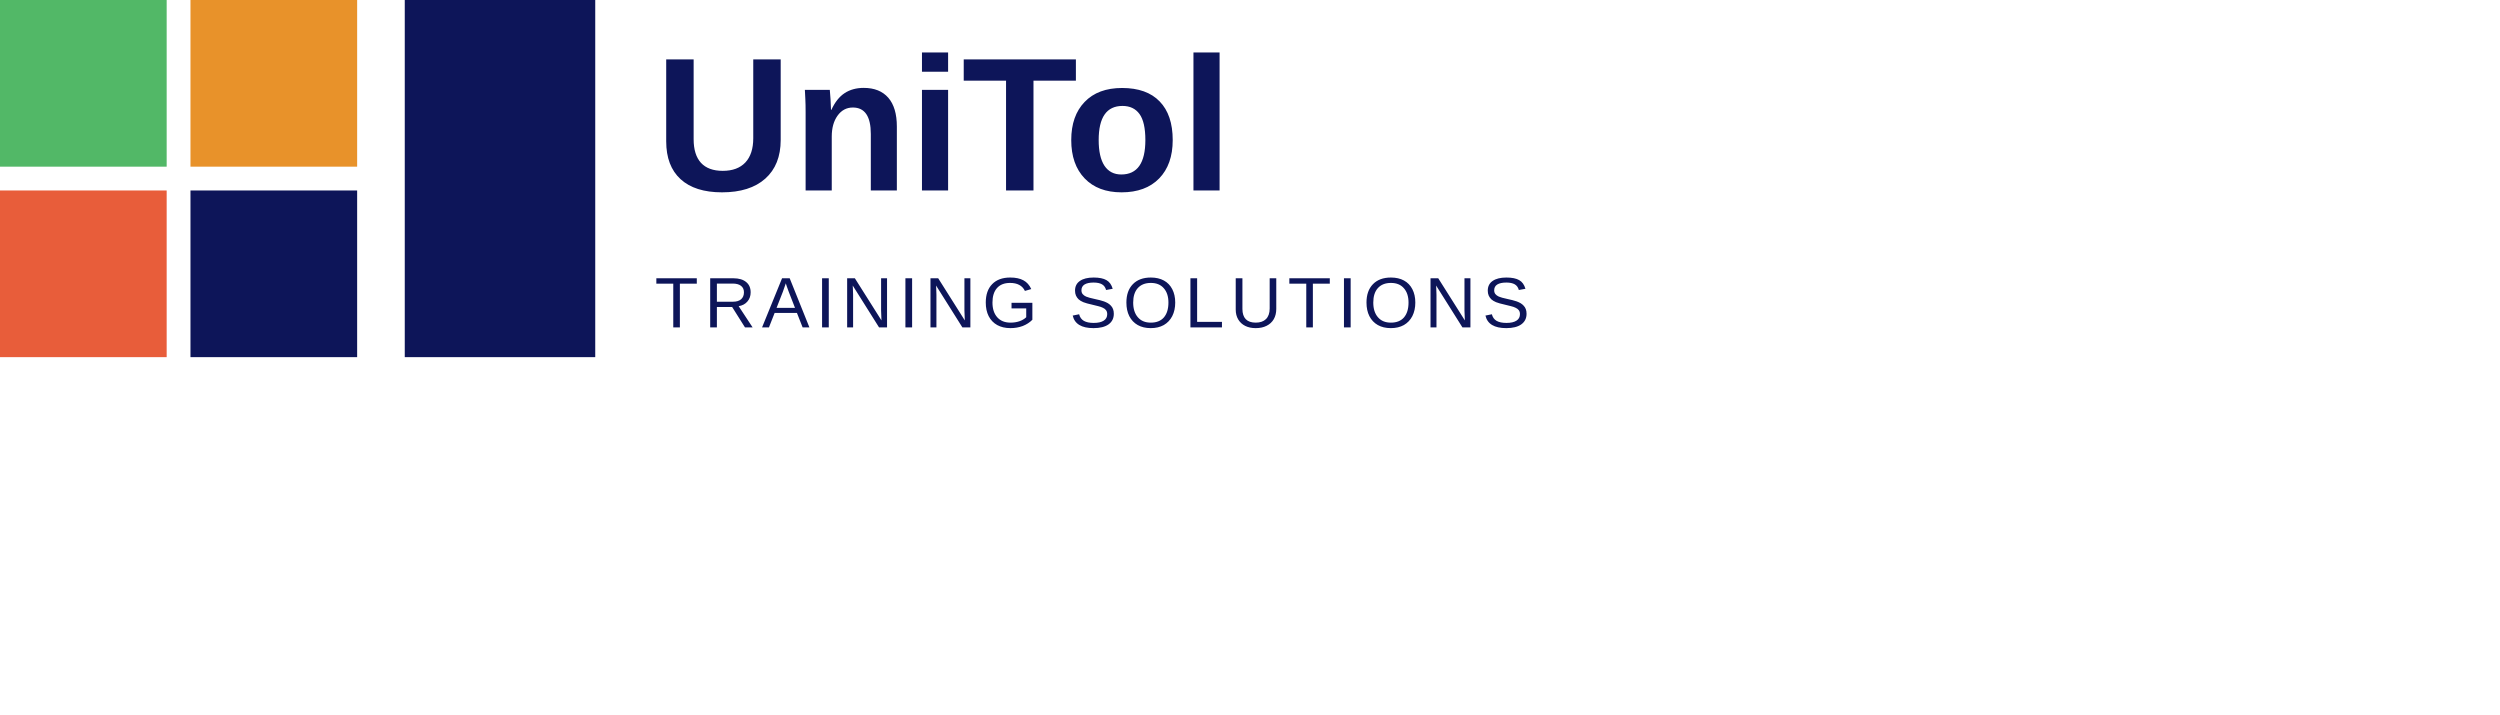
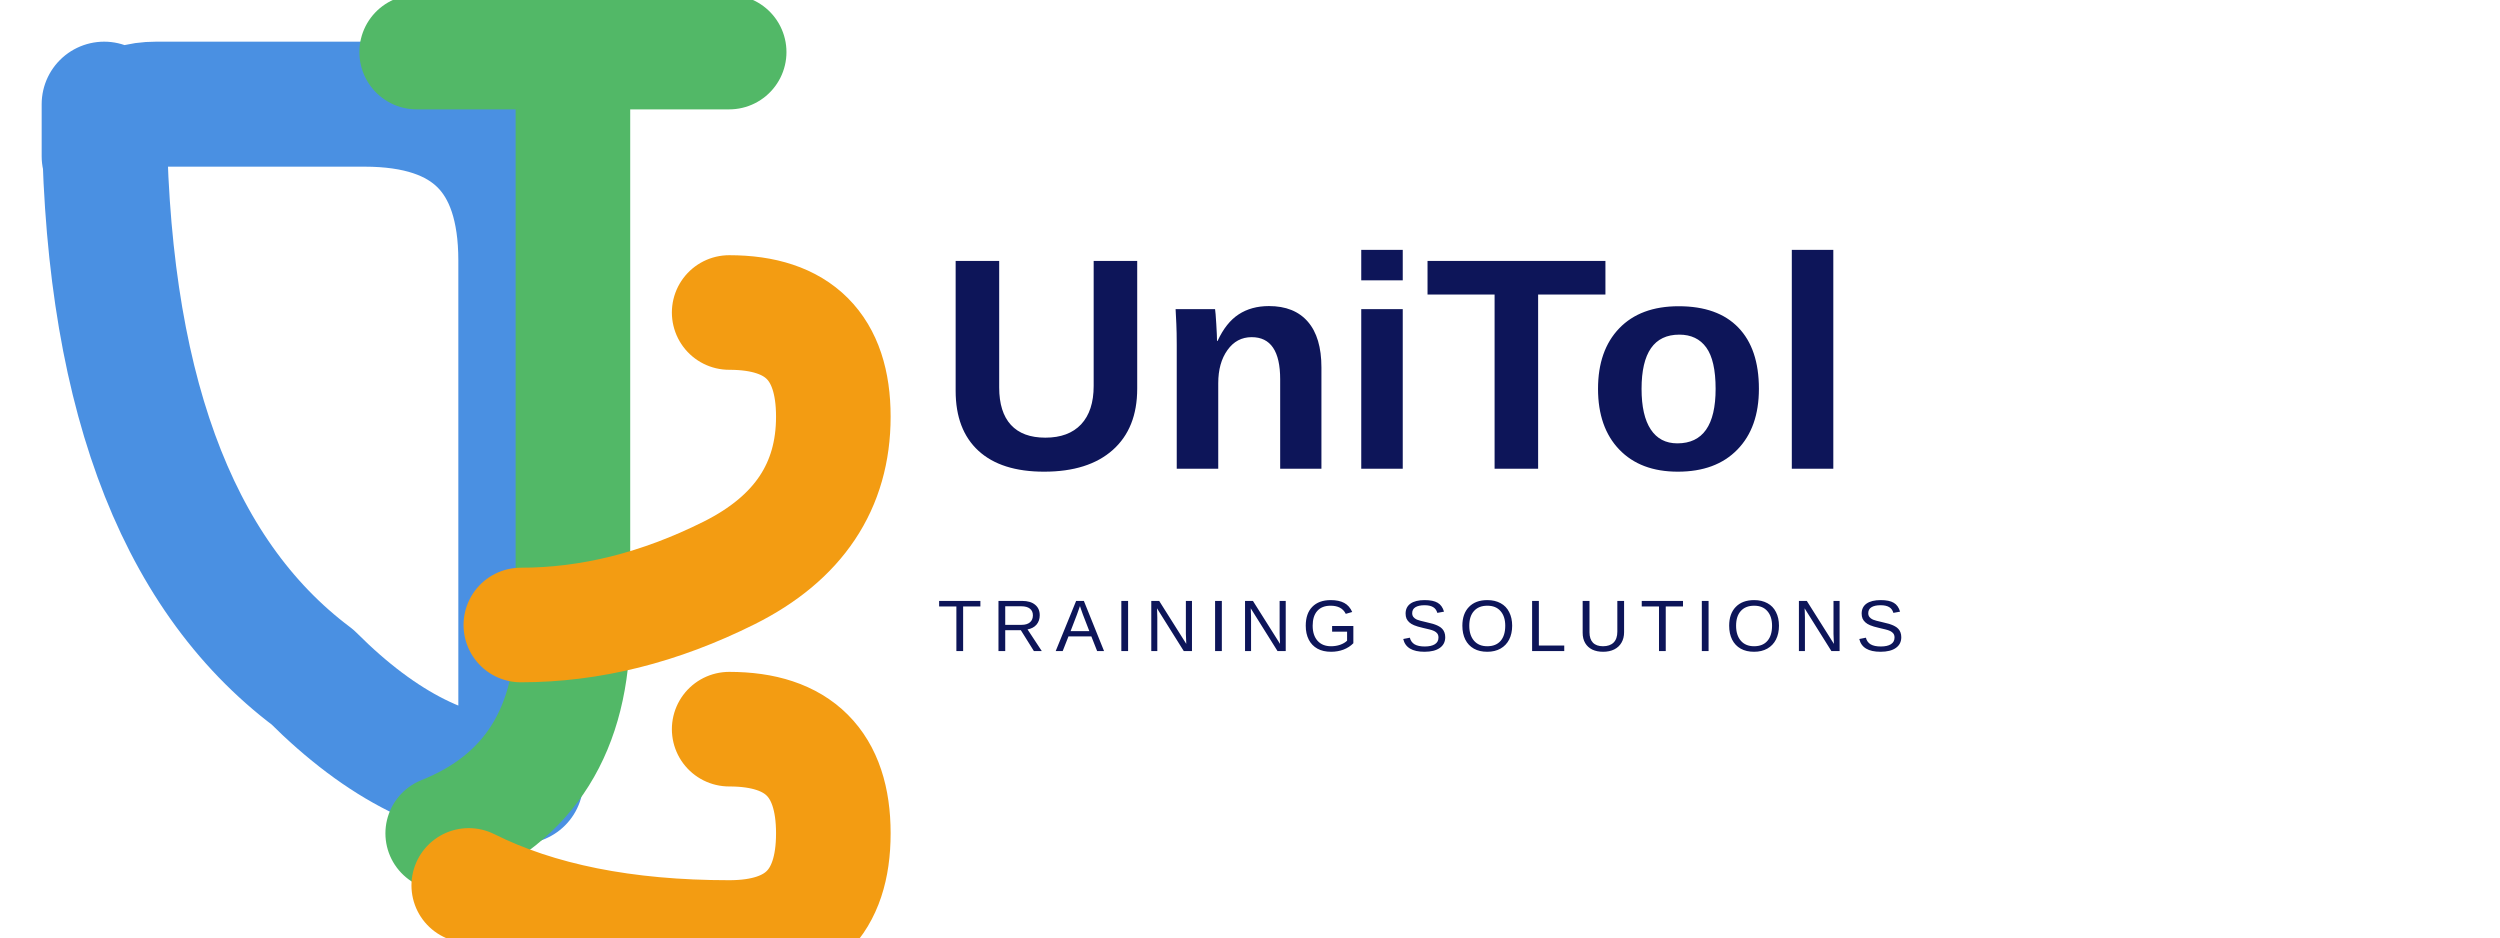
- <svg xmlns="http://www.w3.org/2000/svg" viewBox="0 0 420 120" role="img" aria-labelledby="unitol-title">
-   <rect x="0" y="0" width="28" height="28" fill="#52B867" />
-   <rect x="32" y="0" width="28" height="28" fill="#E8922A" />
-   <rect x="0" y="32" width="28" height="28" fill="#E85D3A" />
-   <rect x="32" y="32" width="28" height="28" fill="#0D1559" />
-   <rect x="68" y="0" width="32" height="60" fill="#0D1559" />
-   <text x="110" y="32" font-family="'Arial','Helvetica',sans-serif" font-size="32" font-weight="700" fill="#0D1559">UniTol</text>
-   <text x="110" y="55" font-family="'Arial','Helvetica',sans-serif" font-size="12" font-weight="500" fill="#0D1559" letter-spacing="1">TRAINING SOLUTIONS</text>
+ <svg xmlns="http://www.w3.org/2000/svg" viewBox="0 0 480 180" role="img" aria-labelledby="unitol-title">
+   <path d="M 20 20 Q 20 100 60 130 Q 80 150 100 150 L 100 50 Q 100 20 70 20 L 30 20 Q 20 20 20 30 L 20 20 Z" fill="none" stroke="#4A90E2" stroke-width="24" stroke-linecap="round" stroke-linejoin="round" />
+   <path d="M 80 10 L 140 10 M 110 10 L 110 120 Q 110 150 85 160" fill="none" stroke="#52B867" stroke-width="22" stroke-linecap="round" stroke-linejoin="round" />
+   <path d="M 140 60 Q 160 60 160 80 Q 160 100 140 110 Q 120 120 100 120 M 140 140 Q 160 140 160 160 Q 160 180 140 180 Q 110 180 90 170" fill="none" stroke="#F39C12" stroke-width="22" stroke-linecap="round" stroke-linejoin="round" />
+   <text x="180" y="90" font-family="'Segoe UI', Arial, sans-serif" font-size="58" font-weight="700" fill="#0D1559">UniTol</text>
+   <text x="180" y="125" font-family="'Segoe UI', Arial, sans-serif" font-size="14" font-weight="500" fill="#0D1559" letter-spacing="2">TRAINING SOLUTIONS</text>
</svg>
